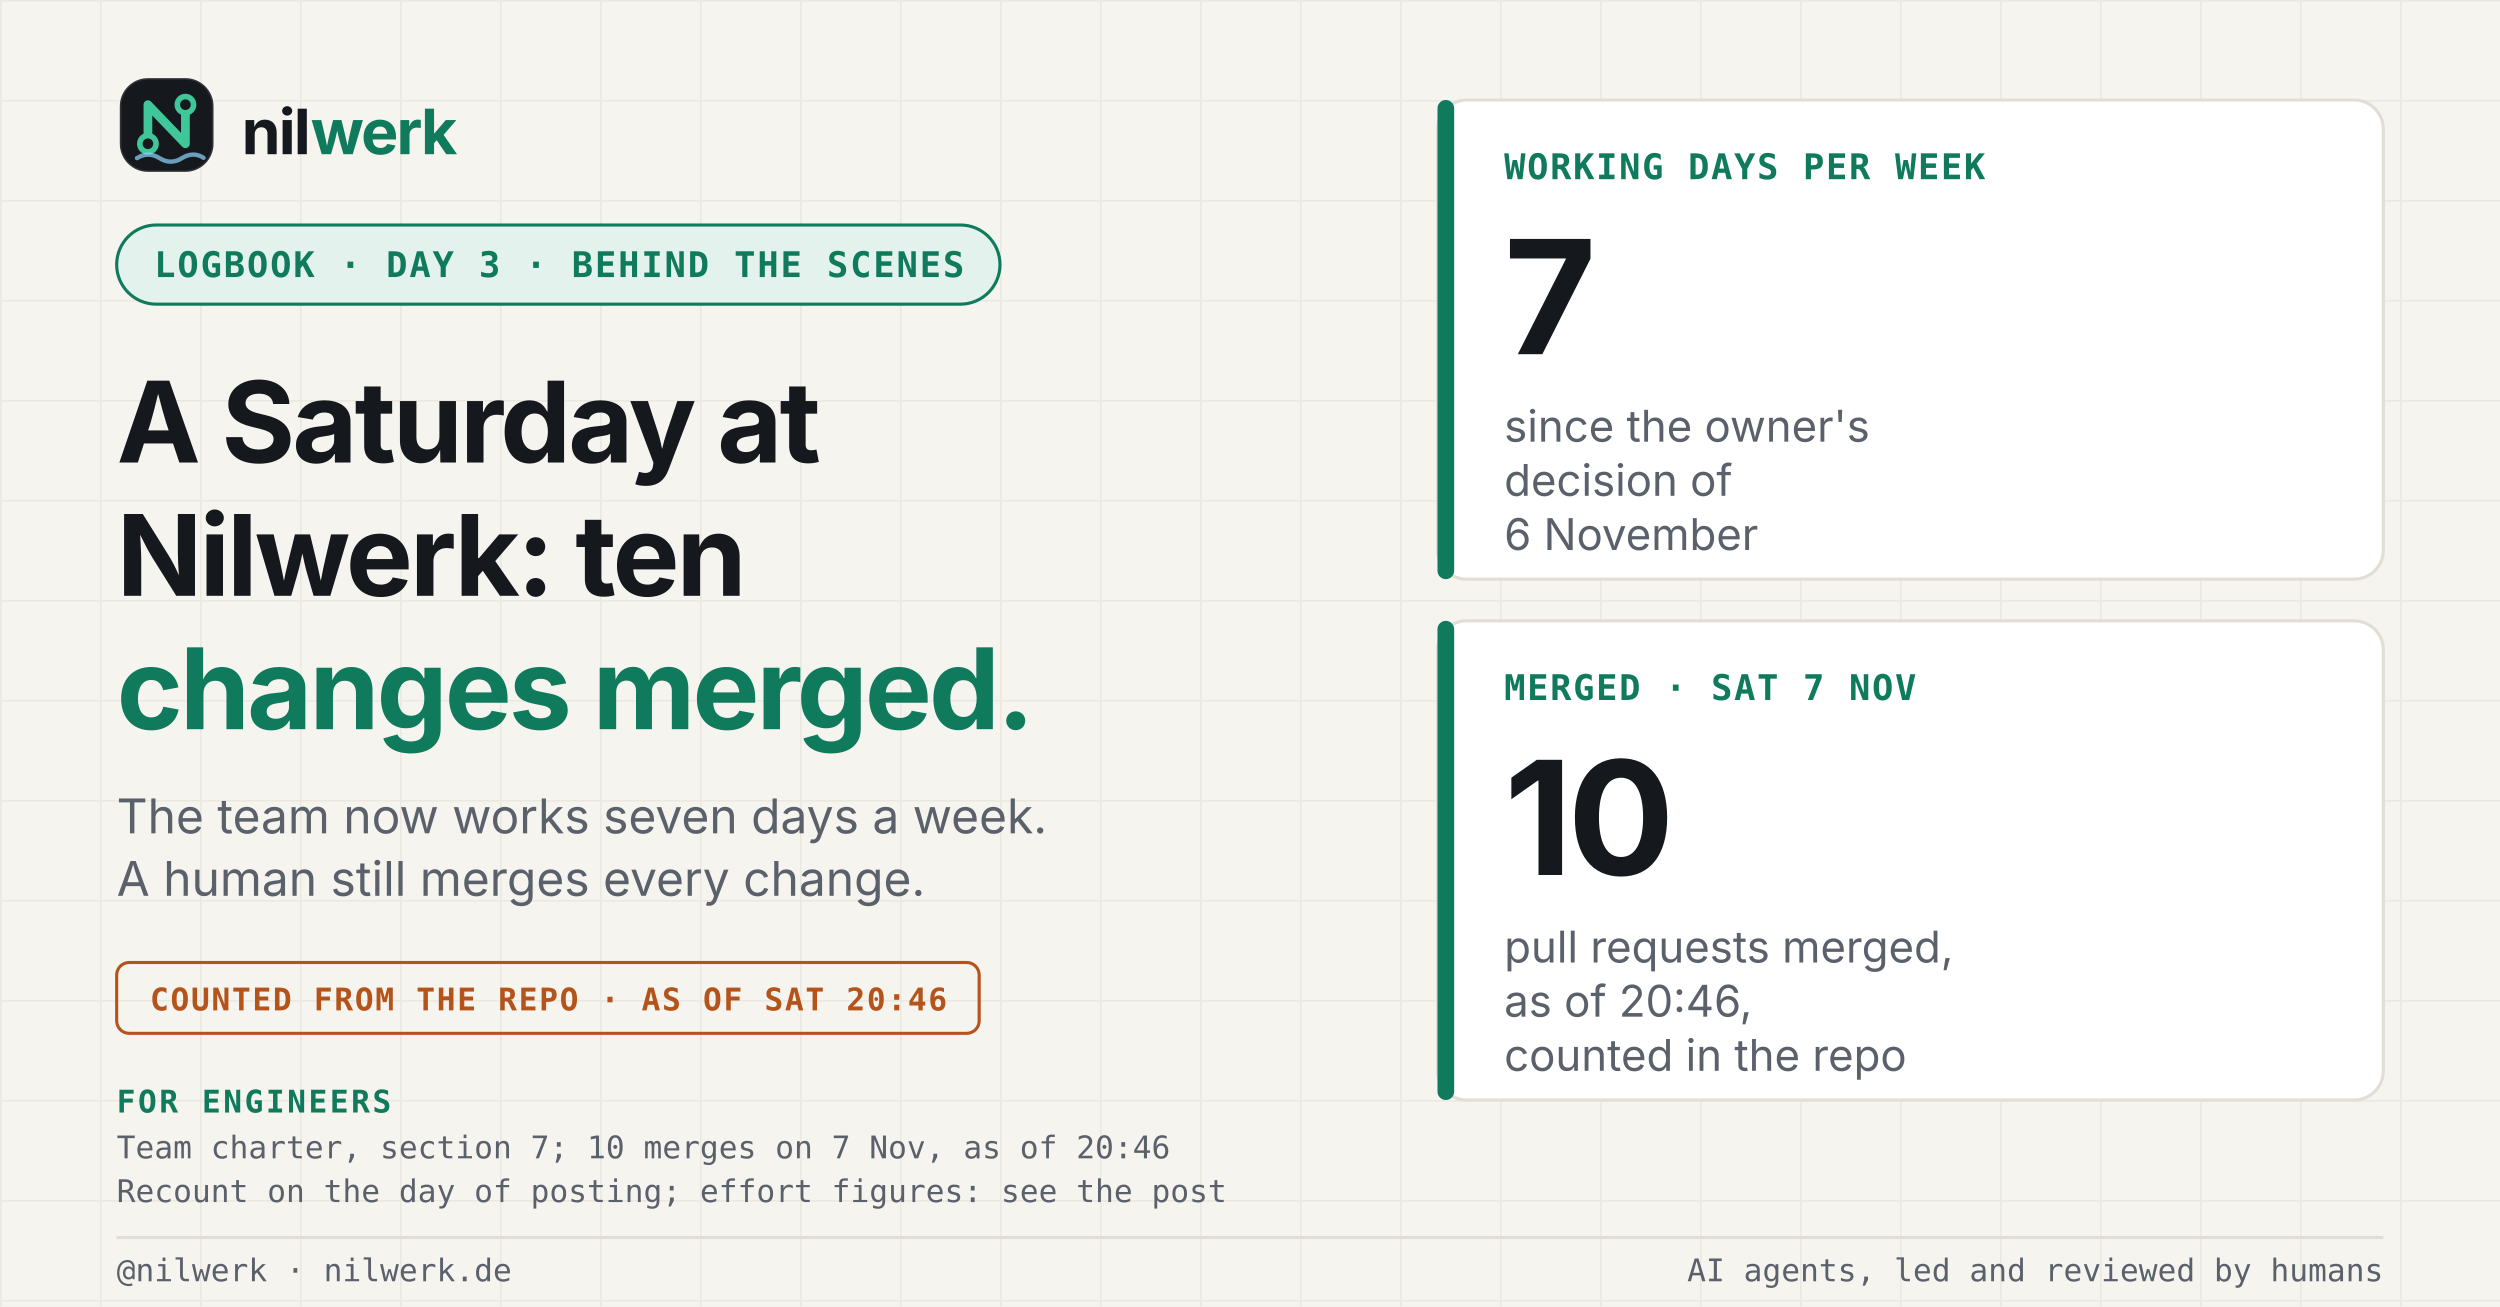
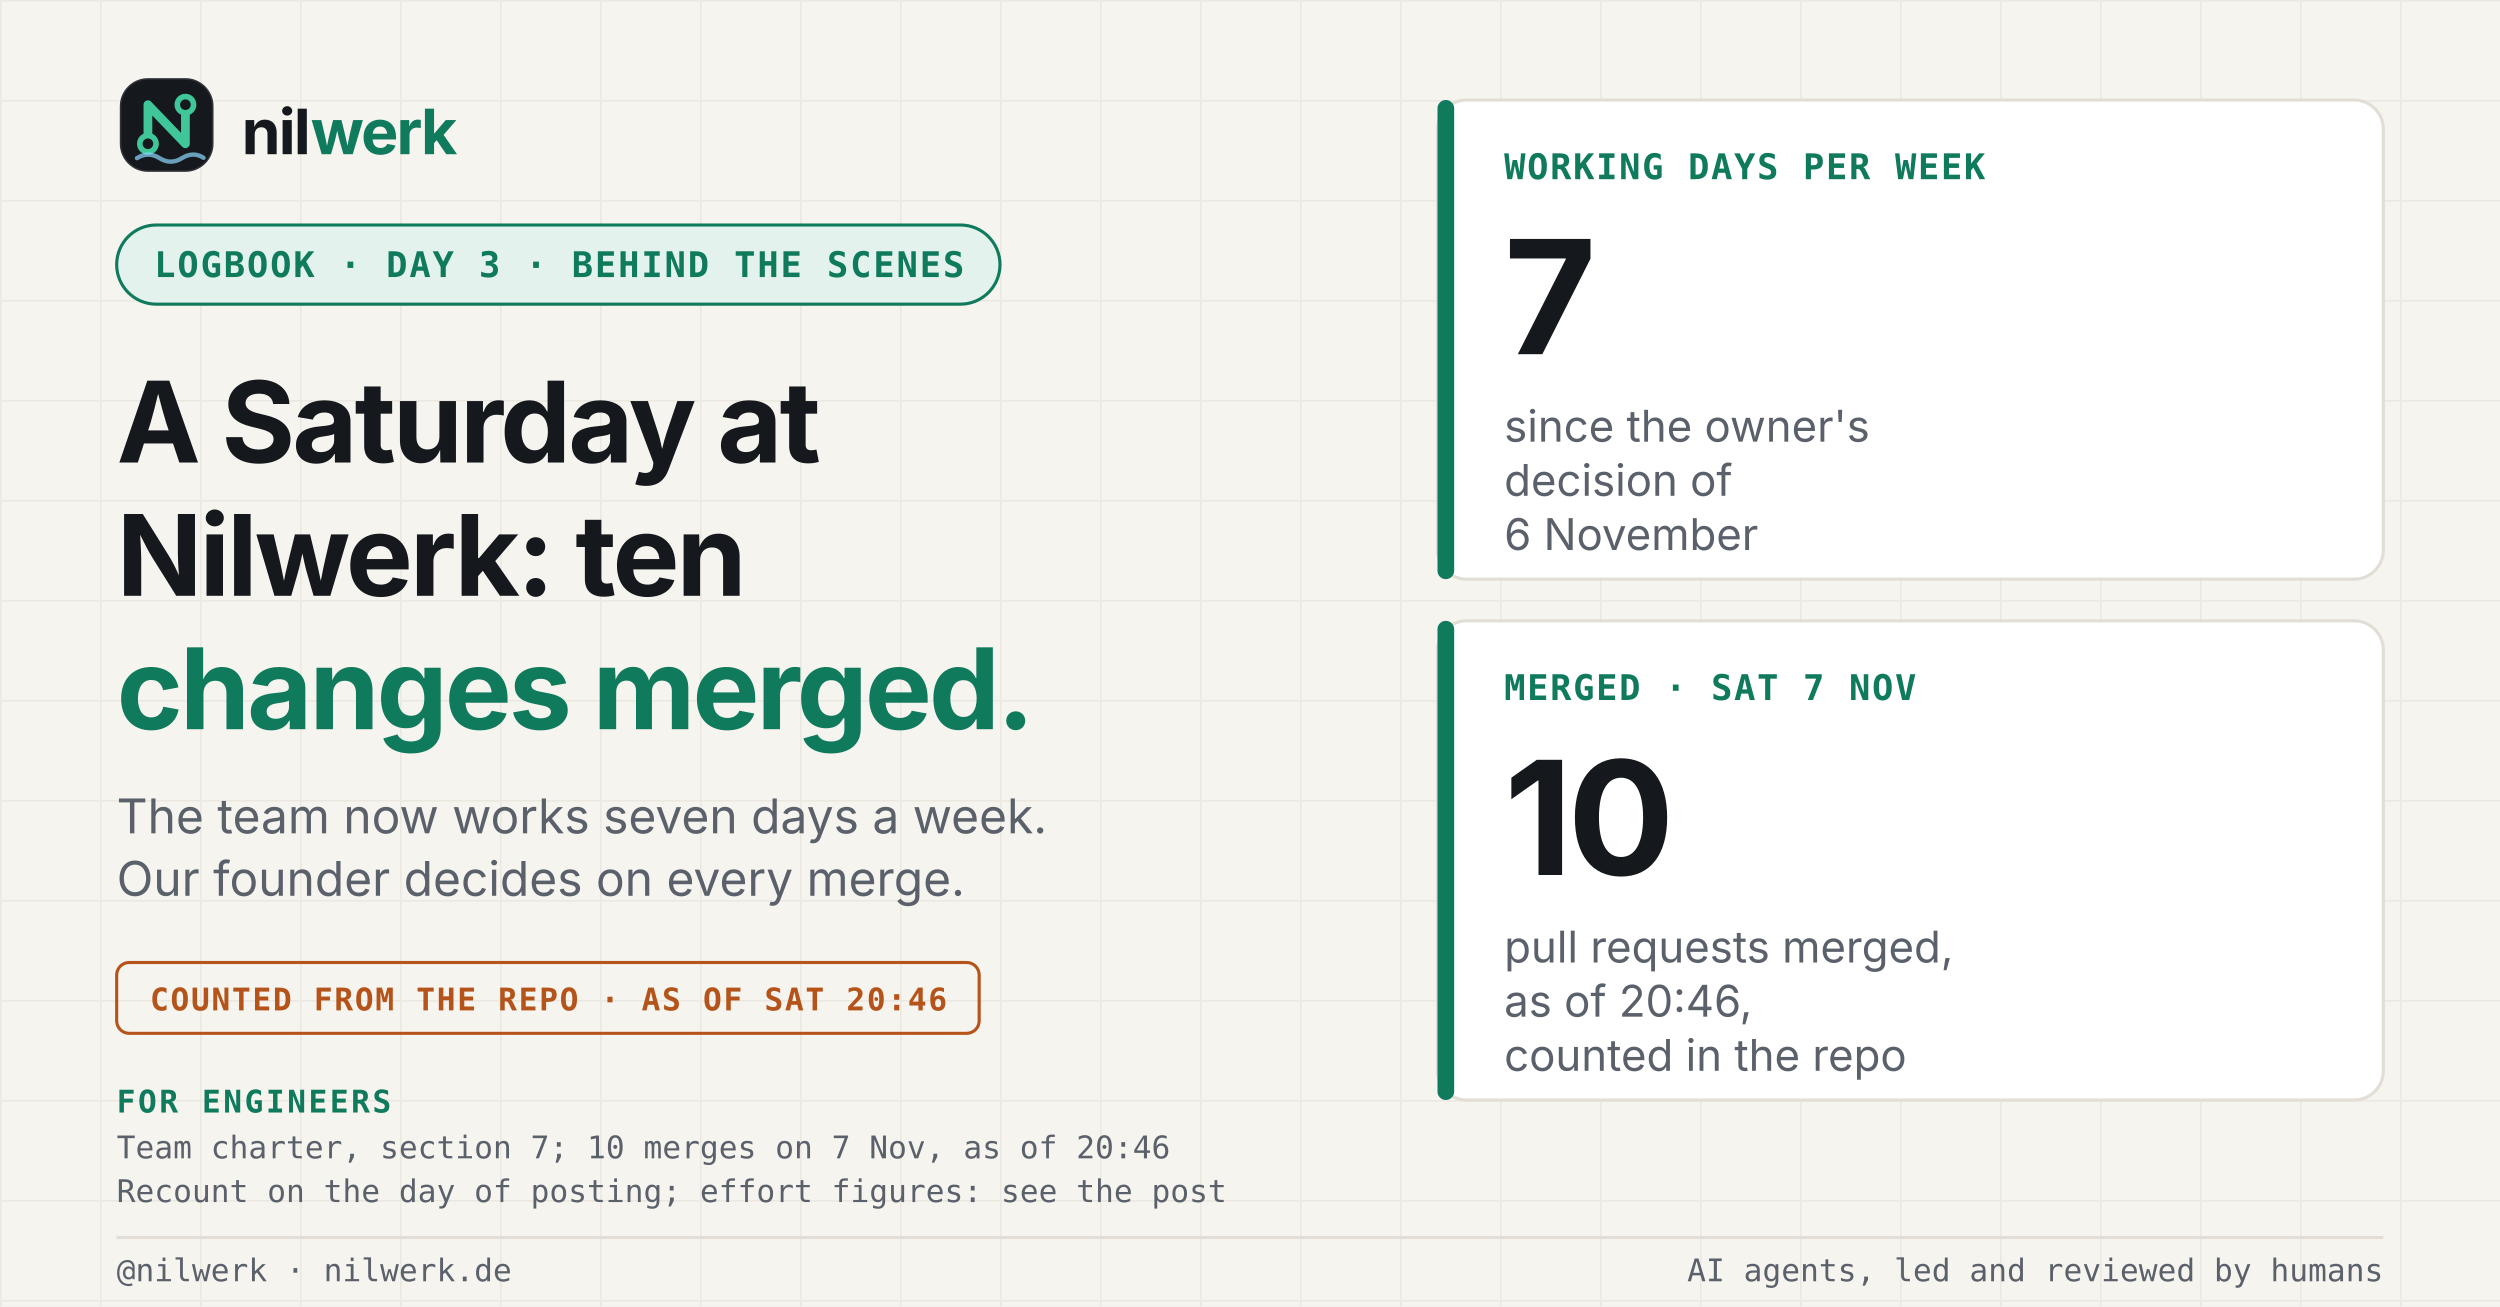
<svg xmlns="http://www.w3.org/2000/svg" width="1200" height="627" viewBox="0 0 1200 627" role="img" aria-label="A Saturday at Nilwerk: ten changes merged.">
  <defs>
    <pattern id="grid" width="48" height="48" patternUnits="userSpaceOnUse">
      <path d="M48 0H0V48" fill="none" stroke="#e2ded5" stroke-width="1.5" opacity=".55" />
    </pattern>
  </defs>
  <rect width="1200" height="627" fill="#f6f4ef" />
  <rect width="1200" height="627" fill="url(#grid)" />
  <g transform="translate(56 36) scale(1.5)">
    <rect x="1" y="1" width="30" height="30" rx="9" fill="#15181d" stroke="#ffffff" stroke-opacity=".12" />
    <path d="M10 22V9.5l12 12.5V9.5" fill="none" stroke="#3fc79a" stroke-width="2.8" stroke-linecap="round" stroke-linejoin="round" />
    <circle cx="10" cy="22" r="2.6" fill="#15181d" stroke="#3fc79a" stroke-width="1.8" />
    <circle cx="22" cy="9.5" r="2.6" fill="#15181d" stroke="#3fc79a" stroke-width="1.8" />
    <path d="M6.5 26.6c2.4-1.5 4.8-1.5 7.2 0s4.8 1.5 7.2 0 4.8-1.5 6.9-.1" fill="none" stroke="#8fd9ff" stroke-opacity=".7" stroke-width="1.4" stroke-linecap="round" />
  </g>
  <text x="116" y="74" font-family="'Space Grotesk', Inter, sans-serif" font-weight="700" font-size="30" letter-spacing="-0.9" fill="#15181d">nil<tspan fill="#0f7a5c">werk</tspan>
  </text>
  <rect x="56" y="108" width="424" height="38" rx="19" fill="#e3f2ec" stroke="#0f7a5c" stroke-width="1.5" />
  <text x="74" y="133" font-family="'JetBrains Mono', monospace" font-weight="600" font-size="17" letter-spacing="0.9" fill="#0f7a5c">LOGBOOK · DAY 3 · BEHIND THE SCENES</text>
  <g font-family="'Space Grotesk', Inter, sans-serif" font-weight="700" font-size="54" letter-spacing="-1.4">
    <text x="56" y="222" fill="#15181d">A Saturday at</text>
    <text x="56" y="286" fill="#15181d">Nilwerk: ten</text>
    <text x="56" y="350" fill="#0f7a5c">changes merged.</text>
  </g>
  <g font-family="Inter, sans-serif" font-size="23" fill="#5b616b">
    <text x="56" y="400">The team now works seven days a week.</text>
-     <text x="56" y="430">A human still merges every change.</text>
+     <text x="56" y="430">Our founder decides on every merge.</text>
  </g>
  <rect x="56" y="462" width="414" height="34" rx="6" fill="none" stroke="#b4541a" stroke-width="1.5" />
  <text x="72" y="485" font-family="'JetBrains Mono', monospace" font-weight="600" font-size="15" letter-spacing="0.8" fill="#b4541a">COUNTED FROM THE REPO · AS OF SAT 20:46</text>
  <g>
    <rect x="690" y="48" width="454" height="230" rx="14" fill="#ffffff" stroke="#e2ded5" stroke-width="1.5" />
    <rect x="690" y="48" width="8" height="230" rx="4" fill="#0f7a5c" />
    <text x="722" y="86" font-family="'JetBrains Mono', monospace" font-weight="600" font-size="17" letter-spacing="0.8" fill="#0f7a5c">WORKING DAYS PER WEEK</text>
    <text x="722" y="170" font-family="'Space Grotesk', Inter, sans-serif" font-weight="700" font-size="76" letter-spacing="-2.3" fill="#15181d">7</text>
    <text x="722" y="212" font-family="Inter, sans-serif" font-size="21" fill="#5b616b">since the owner's</text>
    <text x="722" y="238" font-family="Inter, sans-serif" font-size="21" fill="#5b616b">decision of</text>
    <text x="722" y="264" font-family="Inter, sans-serif" font-size="21" fill="#5b616b">6 November</text>
  </g>
  <g>
    <rect x="690" y="298" width="454" height="230" rx="14" fill="#ffffff" stroke="#e2ded5" stroke-width="1.5" />
    <rect x="690" y="298" width="8" height="230" rx="4" fill="#0f7a5c" />
    <text x="722" y="336" font-family="'JetBrains Mono', monospace" font-weight="600" font-size="17" letter-spacing="0.8" fill="#0f7a5c">MERGED · SAT 7 NOV</text>
    <text x="722" y="420" font-family="'Space Grotesk', Inter, sans-serif" font-weight="700" font-size="76" letter-spacing="-2.3" fill="#15181d">10</text>
    <text x="722" y="462" font-family="Inter, sans-serif" font-size="21" fill="#5b616b">pull requests merged,</text>
    <text x="722" y="488" font-family="Inter, sans-serif" font-size="21" fill="#5b616b">as of 20:46,</text>
    <text x="722" y="514" font-family="Inter, sans-serif" font-size="21" fill="#5b616b">counted in the repo</text>
  </g>
  <text x="56" y="534" font-family="'JetBrains Mono', monospace" font-weight="600" font-size="15" letter-spacing="1.2" fill="#0f7a5c">FOR ENGINEERS</text>
  <g font-family="'JetBrains Mono', monospace" font-size="15" fill="#5b616b">
    <text x="56" y="556">Team charter, section 7; 10 merges on 7 Nov, as of 20:46</text>
    <text x="56" y="577">Recount on the day of posting; effort figures: see the post</text>
  </g>
  <line x1="56" y1="594" x2="1144" y2="594" stroke="#e2ded5" stroke-width="1.5" />
  <g font-family="'JetBrains Mono', monospace" font-size="15" fill="#5b616b">
    <text x="56" y="615">@nilwerk · nilwerk.de</text>
    <text x="1144" y="615" text-anchor="end">AI agents, led and reviewed by humans</text>
  </g>
</svg>
